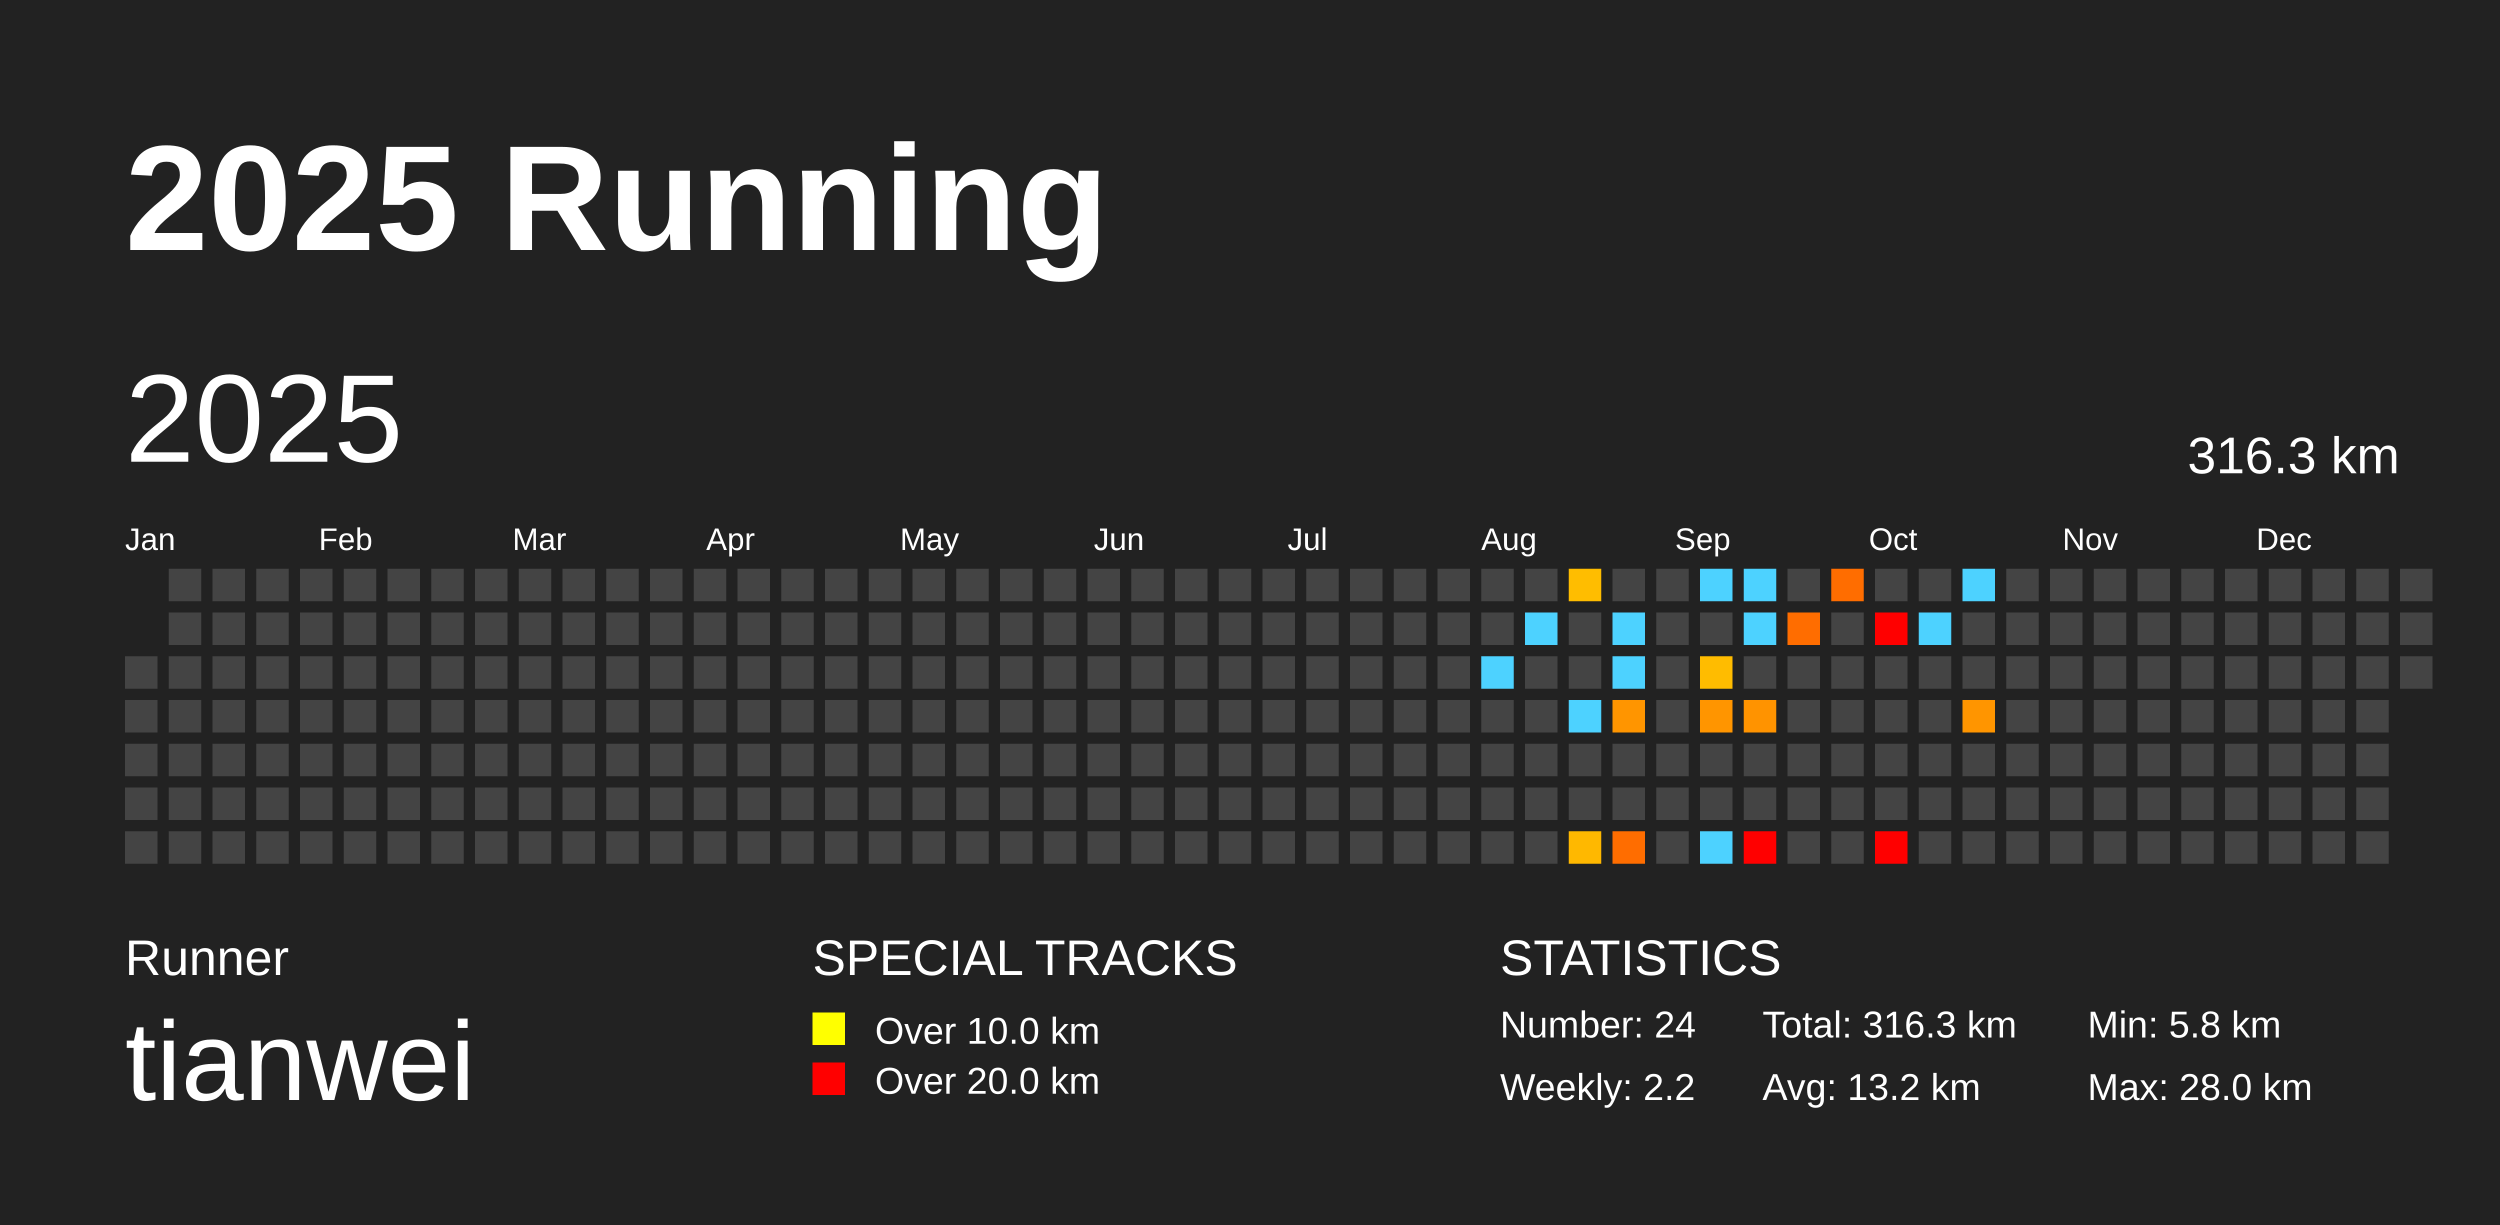
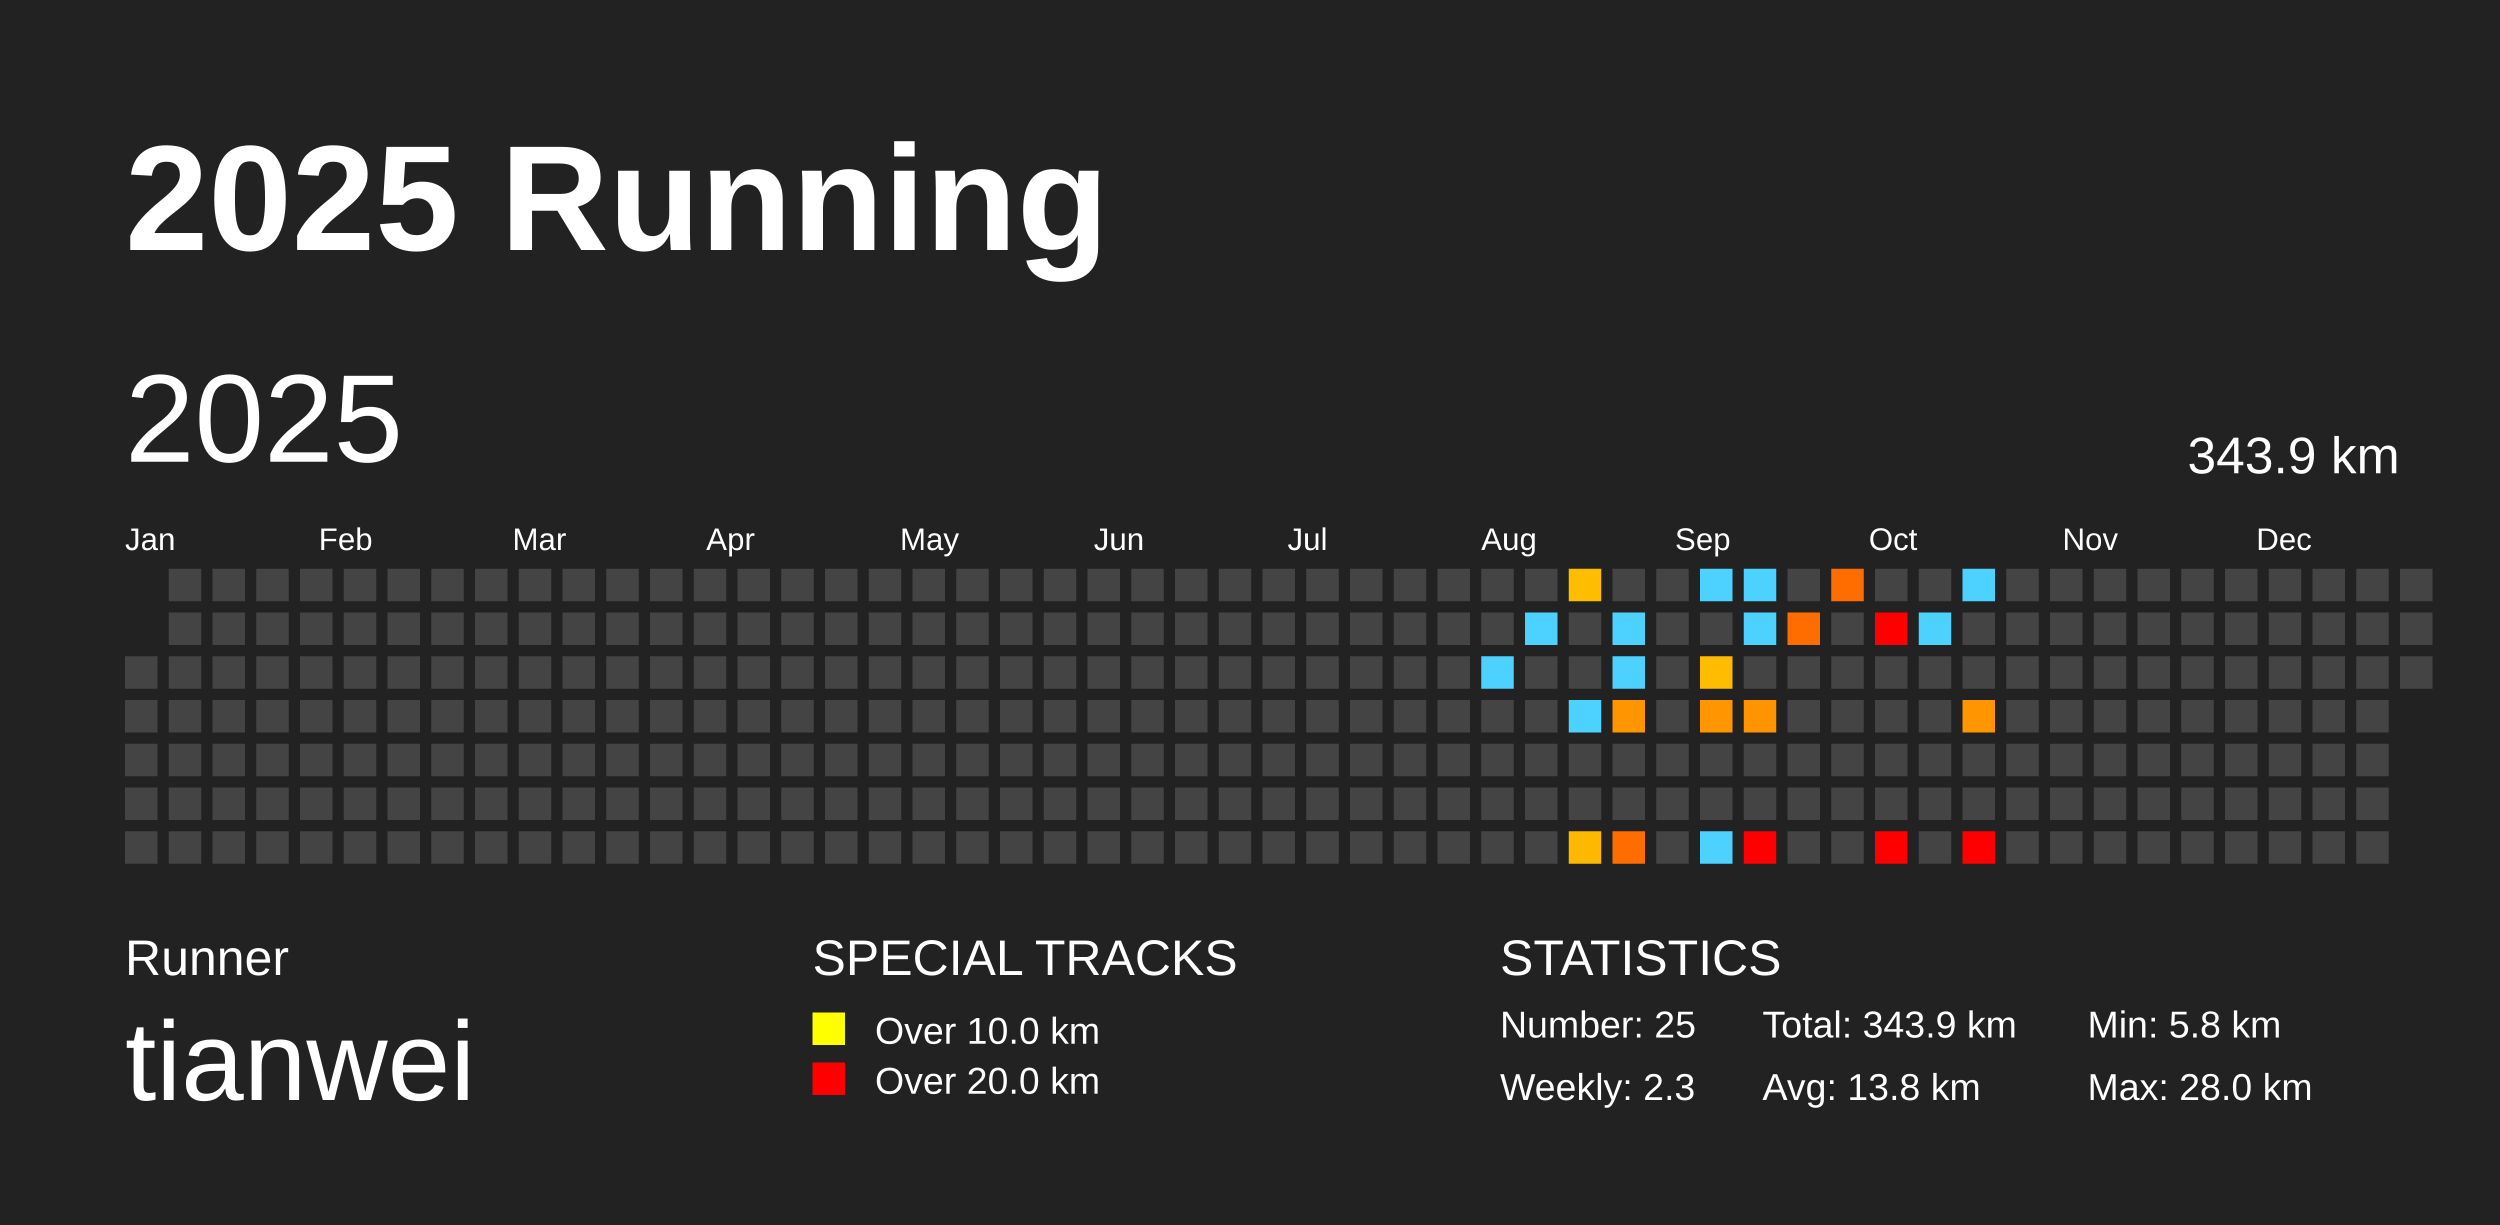
<svg xmlns="http://www.w3.org/2000/svg" baseProfile="full" height="98mm" version="1.1" viewBox="0,0,200,98" width="200mm">
  <defs />
  <rect fill="#222222" height="98" width="200" x="0" y="0" />
  <text fill="#FFFFFF" style="font-size:12px; font-family:Arial; font-weight:bold;" x="10" y="20">2025 Running</text>
  <text fill="#FFFFFF" style="font-size:4px; font-family:Arial" x="10" y="78">Runner</text>
  <text fill="#FFFFFF" style="font-size:9px; font-family:Arial" x="10" y="88">tianwei</text>
  <text fill="#FFFFFF" style="font-size:4px; font-family:Arial" x="65" y="78">SPECIAL TRACKS</text>
  <rect fill="yellow" height="2.6" width="2.6" x="65" y="81" />
  <text fill="#FFFFFF" style="font-size:3px; font-family:Arial" x="70" y="83.5">Over 10.0 km</text>
  <rect fill="red" height="2.6" width="2.6" x="65" y="85" />
  <text fill="#FFFFFF" style="font-size:3px; font-family:Arial" x="70" y="87.5">Over 20.0 km</text>
  <text fill="#FFFFFF" style="font-size:4px; font-family:Arial" x="120" y="78">STATISTICS</text>
-   <text fill="#FFFFFF" style="font-size:3px; font-family:Arial" x="120" y="83">Number: 24</text>
-   <text fill="#FFFFFF" style="font-size:3px; font-family:Arial" x="120" y="88">Weekly: 2.2</text>
-   <text fill="#FFFFFF" style="font-size:3px; font-family:Arial" x="141" y="83">Total: 316.3 km</text>
-   <text fill="#FFFFFF" style="font-size:3px; font-family:Arial" x="141" y="88">Avg: 13.2 km</text>
+   <text fill="#FFFFFF" style="font-size:3px; font-family:Arial" x="120" y="83">Number: 25</text>
+   <text fill="#FFFFFF" style="font-size:3px; font-family:Arial" x="120" y="88">Weekly: 2.3</text>
+   <text fill="#FFFFFF" style="font-size:3px; font-family:Arial" x="141" y="83">Total: 343.9 km</text>
+   <text fill="#FFFFFF" style="font-size:3px; font-family:Arial" x="141" y="88">Avg: 13.8 km</text>
  <text fill="#FFFFFF" style="font-size:3px; font-family:Arial" x="167" y="83">Min: 5.8 km</text>
  <text fill="#FFFFFF" style="font-size:3px; font-family:Arial" x="167" y="88">Max: 28.0 km</text>
  <text dominant-baseline="hanging" fill="#FFFFFF" style="font-size:10.0px; font-family:Arial;" x="10" y="30">2025</text>
-   <text dominant-baseline="hanging" fill="#FFFFFF" style="font-size:4.125px; font-family:Arial;" x="175" y="35">316.3 km</text>
+   <text dominant-baseline="hanging" fill="#FFFFFF" style="font-size:4.125px; font-family:Arial;" x="175" y="35">343.9 km</text>
  <text fill="#FFFFFF" style="font-size:2.5px; font-family:Arial" x="10.0" y="44">Jan</text>
  <text fill="#FFFFFF" style="font-size:2.5px; font-family:Arial" x="25.5" y="44">Feb</text>
  <text fill="#FFFFFF" style="font-size:2.5px; font-family:Arial" x="41.0" y="44">Mar</text>
  <text fill="#FFFFFF" style="font-size:2.5px; font-family:Arial" x="56.5" y="44">Apr</text>
  <text fill="#FFFFFF" style="font-size:2.5px; font-family:Arial" x="72.0" y="44">May</text>
  <text fill="#FFFFFF" style="font-size:2.5px; font-family:Arial" x="87.5" y="44">Jun</text>
  <text fill="#FFFFFF" style="font-size:2.5px; font-family:Arial" x="103.0" y="44">Jul</text>
  <text fill="#FFFFFF" style="font-size:2.5px; font-family:Arial" x="118.5" y="44">Aug</text>
  <text fill="#FFFFFF" style="font-size:2.5px; font-family:Arial" x="134.0" y="44">Sep</text>
  <text fill="#FFFFFF" style="font-size:2.5px; font-family:Arial" x="149.5" y="44">Oct</text>
  <text fill="#FFFFFF" style="font-size:2.5px; font-family:Arial" x="165.0" y="44">Nov</text>
  <text fill="#FFFFFF" style="font-size:2.5px; font-family:Arial" x="180.5" y="44">Dec</text>
  <rect fill="#444444" height="2.6" width="2.6" x="10.0" y="52.5" />
  <rect fill="#444444" height="2.6" width="2.6" x="10.0" y="56.0" />
  <rect fill="#444444" height="2.6" width="2.6" x="10.0" y="59.5" />
  <rect fill="#444444" height="2.6" width="2.6" x="10.0" y="63.0" />
  <rect fill="#444444" height="2.6" width="2.6" x="10.0" y="66.5" />
  <rect fill="#444444" height="2.6" width="2.6" x="13.5" y="45.5" />
  <rect fill="#444444" height="2.6" width="2.6" x="13.5" y="49.0" />
  <rect fill="#444444" height="2.6" width="2.6" x="13.5" y="52.5" />
  <rect fill="#444444" height="2.6" width="2.6" x="13.5" y="56.0" />
  <rect fill="#444444" height="2.6" width="2.6" x="13.5" y="59.5" />
  <rect fill="#444444" height="2.6" width="2.6" x="13.5" y="63.0" />
  <rect fill="#444444" height="2.6" width="2.6" x="13.5" y="66.5" />
  <rect fill="#444444" height="2.6" width="2.6" x="17.0" y="45.5" />
  <rect fill="#444444" height="2.6" width="2.6" x="17.0" y="49.0" />
  <rect fill="#444444" height="2.6" width="2.6" x="17.0" y="52.5" />
  <rect fill="#444444" height="2.6" width="2.6" x="17.0" y="56.0" />
  <rect fill="#444444" height="2.6" width="2.6" x="17.0" y="59.5" />
  <rect fill="#444444" height="2.6" width="2.6" x="17.0" y="63.0" />
  <rect fill="#444444" height="2.6" width="2.6" x="17.0" y="66.5" />
  <rect fill="#444444" height="2.6" width="2.6" x="20.5" y="45.5" />
  <rect fill="#444444" height="2.6" width="2.6" x="20.5" y="49.0" />
  <rect fill="#444444" height="2.6" width="2.6" x="20.5" y="52.5" />
  <rect fill="#444444" height="2.6" width="2.6" x="20.5" y="56.0" />
  <rect fill="#444444" height="2.6" width="2.6" x="20.5" y="59.5" />
  <rect fill="#444444" height="2.6" width="2.6" x="20.5" y="63.0" />
  <rect fill="#444444" height="2.6" width="2.6" x="20.5" y="66.5" />
  <rect fill="#444444" height="2.6" width="2.6" x="24.0" y="45.5" />
  <rect fill="#444444" height="2.6" width="2.6" x="24.0" y="49.0" />
  <rect fill="#444444" height="2.6" width="2.6" x="24.0" y="52.5" />
  <rect fill="#444444" height="2.6" width="2.6" x="24.0" y="56.0" />
  <rect fill="#444444" height="2.6" width="2.6" x="24.0" y="59.5" />
  <rect fill="#444444" height="2.6" width="2.6" x="24.0" y="63.0" />
  <rect fill="#444444" height="2.6" width="2.6" x="24.0" y="66.5" />
  <rect fill="#444444" height="2.6" width="2.6" x="27.5" y="45.5" />
  <rect fill="#444444" height="2.6" width="2.6" x="27.5" y="49.0" />
  <rect fill="#444444" height="2.6" width="2.6" x="27.5" y="52.5" />
  <rect fill="#444444" height="2.6" width="2.6" x="27.5" y="56.0" />
  <rect fill="#444444" height="2.6" width="2.6" x="27.5" y="59.5" />
  <rect fill="#444444" height="2.6" width="2.6" x="27.5" y="63.0" />
  <rect fill="#444444" height="2.6" width="2.6" x="27.5" y="66.5" />
  <rect fill="#444444" height="2.6" width="2.6" x="31.0" y="45.5" />
  <rect fill="#444444" height="2.6" width="2.6" x="31.0" y="49.0" />
  <rect fill="#444444" height="2.6" width="2.6" x="31.0" y="52.5" />
  <rect fill="#444444" height="2.6" width="2.6" x="31.0" y="56.0" />
  <rect fill="#444444" height="2.6" width="2.6" x="31.0" y="59.5" />
  <rect fill="#444444" height="2.6" width="2.6" x="31.0" y="63.0" />
  <rect fill="#444444" height="2.6" width="2.6" x="31.0" y="66.5" />
  <rect fill="#444444" height="2.6" width="2.6" x="34.5" y="45.5" />
  <rect fill="#444444" height="2.6" width="2.6" x="34.5" y="49.0" />
  <rect fill="#444444" height="2.6" width="2.6" x="34.5" y="52.5" />
  <rect fill="#444444" height="2.6" width="2.6" x="34.5" y="56.0" />
  <rect fill="#444444" height="2.6" width="2.6" x="34.5" y="59.5" />
  <rect fill="#444444" height="2.6" width="2.6" x="34.5" y="63.0" />
  <rect fill="#444444" height="2.6" width="2.6" x="34.5" y="66.5" />
  <rect fill="#444444" height="2.6" width="2.6" x="38.0" y="45.5" />
  <rect fill="#444444" height="2.6" width="2.6" x="38.0" y="49.0" />
  <rect fill="#444444" height="2.6" width="2.6" x="38.0" y="52.5" />
  <rect fill="#444444" height="2.6" width="2.6" x="38.0" y="56.0" />
  <rect fill="#444444" height="2.6" width="2.6" x="38.0" y="59.5" />
  <rect fill="#444444" height="2.6" width="2.6" x="38.0" y="63.0" />
  <rect fill="#444444" height="2.6" width="2.6" x="38.0" y="66.5" />
  <rect fill="#444444" height="2.6" width="2.6" x="41.5" y="45.5" />
  <rect fill="#444444" height="2.6" width="2.6" x="41.5" y="49.0" />
  <rect fill="#444444" height="2.6" width="2.6" x="41.5" y="52.5" />
  <rect fill="#444444" height="2.6" width="2.6" x="41.5" y="56.0" />
  <rect fill="#444444" height="2.6" width="2.6" x="41.5" y="59.5" />
  <rect fill="#444444" height="2.6" width="2.6" x="41.5" y="63.0" />
  <rect fill="#444444" height="2.6" width="2.6" x="41.5" y="66.5" />
  <rect fill="#444444" height="2.6" width="2.6" x="45.0" y="45.5" />
  <rect fill="#444444" height="2.6" width="2.6" x="45.0" y="49.0" />
  <rect fill="#444444" height="2.6" width="2.6" x="45.0" y="52.5" />
  <rect fill="#444444" height="2.6" width="2.6" x="45.0" y="56.0" />
  <rect fill="#444444" height="2.6" width="2.6" x="45.0" y="59.5" />
  <rect fill="#444444" height="2.6" width="2.6" x="45.0" y="63.0" />
  <rect fill="#444444" height="2.6" width="2.6" x="45.0" y="66.5" />
  <rect fill="#444444" height="2.6" width="2.6" x="48.5" y="45.5" />
  <rect fill="#444444" height="2.6" width="2.6" x="48.5" y="49.0" />
  <rect fill="#444444" height="2.6" width="2.6" x="48.5" y="52.5" />
  <rect fill="#444444" height="2.6" width="2.6" x="48.5" y="56.0" />
  <rect fill="#444444" height="2.6" width="2.6" x="48.5" y="59.5" />
  <rect fill="#444444" height="2.6" width="2.6" x="48.5" y="63.0" />
  <rect fill="#444444" height="2.6" width="2.6" x="48.5" y="66.5" />
  <rect fill="#444444" height="2.6" width="2.6" x="52.0" y="45.5" />
  <rect fill="#444444" height="2.6" width="2.6" x="52.0" y="49.0" />
  <rect fill="#444444" height="2.6" width="2.6" x="52.0" y="52.5" />
  <rect fill="#444444" height="2.6" width="2.6" x="52.0" y="56.0" />
  <rect fill="#444444" height="2.6" width="2.6" x="52.0" y="59.5" />
  <rect fill="#444444" height="2.6" width="2.6" x="52.0" y="63.0" />
  <rect fill="#444444" height="2.6" width="2.6" x="52.0" y="66.5" />
  <rect fill="#444444" height="2.6" width="2.6" x="55.5" y="45.5" />
  <rect fill="#444444" height="2.6" width="2.6" x="55.5" y="49.0" />
  <rect fill="#444444" height="2.6" width="2.6" x="55.5" y="52.5" />
  <rect fill="#444444" height="2.6" width="2.6" x="55.5" y="56.0" />
  <rect fill="#444444" height="2.6" width="2.6" x="55.5" y="59.5" />
  <rect fill="#444444" height="2.6" width="2.6" x="55.5" y="63.0" />
  <rect fill="#444444" height="2.6" width="2.6" x="55.5" y="66.5" />
  <rect fill="#444444" height="2.6" width="2.6" x="59.0" y="45.5" />
  <rect fill="#444444" height="2.6" width="2.6" x="59.0" y="49.0" />
  <rect fill="#444444" height="2.6" width="2.6" x="59.0" y="52.5" />
  <rect fill="#444444" height="2.6" width="2.6" x="59.0" y="56.0" />
  <rect fill="#444444" height="2.6" width="2.6" x="59.0" y="59.5" />
  <rect fill="#444444" height="2.6" width="2.6" x="59.0" y="63.0" />
  <rect fill="#444444" height="2.6" width="2.6" x="59.0" y="66.5" />
  <rect fill="#444444" height="2.6" width="2.6" x="62.5" y="45.5" />
  <rect fill="#444444" height="2.6" width="2.6" x="62.5" y="49.0" />
  <rect fill="#444444" height="2.6" width="2.6" x="62.5" y="52.5" />
  <rect fill="#444444" height="2.6" width="2.6" x="62.5" y="56.0" />
  <rect fill="#444444" height="2.6" width="2.6" x="62.5" y="59.5" />
  <rect fill="#444444" height="2.6" width="2.6" x="62.5" y="63.0" />
  <rect fill="#444444" height="2.6" width="2.6" x="62.5" y="66.5" />
  <rect fill="#444444" height="2.6" width="2.6" x="66.0" y="45.5" />
  <rect fill="#444444" height="2.6" width="2.6" x="66.0" y="49.0" />
  <rect fill="#444444" height="2.6" width="2.6" x="66.0" y="52.5" />
  <rect fill="#444444" height="2.6" width="2.6" x="66.0" y="56.0" />
  <rect fill="#444444" height="2.6" width="2.6" x="66.0" y="59.5" />
  <rect fill="#444444" height="2.6" width="2.6" x="66.0" y="63.0" />
  <rect fill="#444444" height="2.6" width="2.6" x="66.0" y="66.5" />
  <rect fill="#444444" height="2.6" width="2.6" x="69.5" y="45.5" />
  <rect fill="#444444" height="2.6" width="2.6" x="69.5" y="49.0" />
  <rect fill="#444444" height="2.6" width="2.6" x="69.5" y="52.5" />
  <rect fill="#444444" height="2.6" width="2.6" x="69.5" y="56.0" />
  <rect fill="#444444" height="2.6" width="2.6" x="69.5" y="59.5" />
  <rect fill="#444444" height="2.6" width="2.6" x="69.5" y="63.0" />
  <rect fill="#444444" height="2.6" width="2.6" x="69.5" y="66.5" />
  <rect fill="#444444" height="2.6" width="2.6" x="73.0" y="45.5" />
  <rect fill="#444444" height="2.6" width="2.6" x="73.0" y="49.0" />
  <rect fill="#444444" height="2.6" width="2.6" x="73.0" y="52.5" />
  <rect fill="#444444" height="2.6" width="2.6" x="73.0" y="56.0" />
  <rect fill="#444444" height="2.6" width="2.6" x="73.0" y="59.5" />
  <rect fill="#444444" height="2.6" width="2.6" x="73.0" y="63.0" />
  <rect fill="#444444" height="2.6" width="2.6" x="73.0" y="66.5" />
  <rect fill="#444444" height="2.6" width="2.6" x="76.5" y="45.5" />
  <rect fill="#444444" height="2.6" width="2.6" x="76.5" y="49.0" />
  <rect fill="#444444" height="2.6" width="2.6" x="76.5" y="52.5" />
  <rect fill="#444444" height="2.6" width="2.6" x="76.5" y="56.0" />
  <rect fill="#444444" height="2.6" width="2.6" x="76.5" y="59.5" />
  <rect fill="#444444" height="2.6" width="2.6" x="76.5" y="63.0" />
  <rect fill="#444444" height="2.6" width="2.6" x="76.5" y="66.5" />
  <rect fill="#444444" height="2.6" width="2.6" x="80.0" y="45.5" />
  <rect fill="#444444" height="2.6" width="2.6" x="80.0" y="49.0" />
  <rect fill="#444444" height="2.6" width="2.6" x="80.0" y="52.5" />
  <rect fill="#444444" height="2.6" width="2.6" x="80.0" y="56.0" />
  <rect fill="#444444" height="2.6" width="2.6" x="80.0" y="59.5" />
  <rect fill="#444444" height="2.6" width="2.6" x="80.0" y="63.0" />
  <rect fill="#444444" height="2.6" width="2.6" x="80.0" y="66.5" />
  <rect fill="#444444" height="2.6" width="2.6" x="83.5" y="45.5" />
  <rect fill="#444444" height="2.6" width="2.6" x="83.5" y="49.0" />
  <rect fill="#444444" height="2.6" width="2.6" x="83.5" y="52.5" />
  <rect fill="#444444" height="2.6" width="2.6" x="83.5" y="56.0" />
  <rect fill="#444444" height="2.6" width="2.6" x="83.5" y="59.5" />
  <rect fill="#444444" height="2.6" width="2.6" x="83.5" y="63.0" />
  <rect fill="#444444" height="2.6" width="2.6" x="83.5" y="66.5" />
  <rect fill="#444444" height="2.6" width="2.6" x="87.0" y="45.5" />
  <rect fill="#444444" height="2.6" width="2.6" x="87.0" y="49.0" />
  <rect fill="#444444" height="2.6" width="2.6" x="87.0" y="52.5" />
  <rect fill="#444444" height="2.6" width="2.6" x="87.0" y="56.0" />
  <rect fill="#444444" height="2.6" width="2.6" x="87.0" y="59.5" />
  <rect fill="#444444" height="2.6" width="2.6" x="87.0" y="63.0" />
  <rect fill="#444444" height="2.6" width="2.6" x="87.0" y="66.5" />
  <rect fill="#444444" height="2.6" width="2.6" x="90.5" y="45.5" />
  <rect fill="#444444" height="2.6" width="2.6" x="90.5" y="49.0" />
  <rect fill="#444444" height="2.6" width="2.6" x="90.5" y="52.5" />
  <rect fill="#444444" height="2.6" width="2.6" x="90.5" y="56.0" />
  <rect fill="#444444" height="2.6" width="2.6" x="90.5" y="59.5" />
  <rect fill="#444444" height="2.6" width="2.6" x="90.5" y="63.0" />
  <rect fill="#444444" height="2.6" width="2.6" x="90.5" y="66.5" />
  <rect fill="#444444" height="2.6" width="2.6" x="94.0" y="45.5" />
  <rect fill="#444444" height="2.6" width="2.6" x="94.0" y="49.0" />
  <rect fill="#444444" height="2.6" width="2.6" x="94.0" y="52.5" />
  <rect fill="#444444" height="2.6" width="2.6" x="94.0" y="56.0" />
  <rect fill="#444444" height="2.6" width="2.6" x="94.0" y="59.5" />
  <rect fill="#444444" height="2.6" width="2.6" x="94.0" y="63.0" />
  <rect fill="#444444" height="2.6" width="2.6" x="94.0" y="66.5" />
  <rect fill="#444444" height="2.6" width="2.6" x="97.5" y="45.5" />
  <rect fill="#444444" height="2.6" width="2.6" x="97.5" y="49.0" />
  <rect fill="#444444" height="2.6" width="2.6" x="97.5" y="52.5" />
  <rect fill="#444444" height="2.6" width="2.6" x="97.5" y="56.0" />
  <rect fill="#444444" height="2.6" width="2.6" x="97.5" y="59.5" />
  <rect fill="#444444" height="2.6" width="2.6" x="97.5" y="63.0" />
  <rect fill="#444444" height="2.6" width="2.6" x="97.5" y="66.5" />
  <rect fill="#444444" height="2.6" width="2.6" x="101.0" y="45.5" />
  <rect fill="#444444" height="2.6" width="2.6" x="101.0" y="49.0" />
  <rect fill="#444444" height="2.6" width="2.6" x="101.0" y="52.5" />
  <rect fill="#444444" height="2.6" width="2.6" x="101.0" y="56.0" />
  <rect fill="#444444" height="2.6" width="2.6" x="101.0" y="59.5" />
  <rect fill="#444444" height="2.6" width="2.6" x="101.0" y="63.0" />
  <rect fill="#444444" height="2.6" width="2.6" x="101.0" y="66.5" />
  <rect fill="#444444" height="2.6" width="2.6" x="104.5" y="45.5" />
  <rect fill="#444444" height="2.6" width="2.6" x="104.5" y="49.0" />
  <rect fill="#444444" height="2.6" width="2.6" x="104.5" y="52.5" />
  <rect fill="#444444" height="2.6" width="2.6" x="104.5" y="56.0" />
  <rect fill="#444444" height="2.6" width="2.6" x="104.5" y="59.5" />
  <rect fill="#444444" height="2.6" width="2.6" x="104.5" y="63.0" />
  <rect fill="#444444" height="2.6" width="2.6" x="104.5" y="66.5" />
  <rect fill="#444444" height="2.6" width="2.6" x="108.0" y="45.5" />
  <rect fill="#444444" height="2.6" width="2.6" x="108.0" y="49.0" />
  <rect fill="#444444" height="2.6" width="2.6" x="108.0" y="52.5" />
  <rect fill="#444444" height="2.6" width="2.6" x="108.0" y="56.0" />
  <rect fill="#444444" height="2.6" width="2.6" x="108.0" y="59.5" />
  <rect fill="#444444" height="2.6" width="2.6" x="108.0" y="63.0" />
  <rect fill="#444444" height="2.6" width="2.6" x="108.0" y="66.5" />
  <rect fill="#444444" height="2.6" width="2.6" x="111.5" y="45.5" />
  <rect fill="#444444" height="2.6" width="2.6" x="111.5" y="49.0" />
  <rect fill="#444444" height="2.6" width="2.6" x="111.5" y="52.5" />
  <rect fill="#444444" height="2.6" width="2.6" x="111.5" y="56.0" />
  <rect fill="#444444" height="2.6" width="2.6" x="111.5" y="59.5" />
  <rect fill="#444444" height="2.6" width="2.6" x="111.5" y="63.0" />
  <rect fill="#444444" height="2.6" width="2.6" x="111.5" y="66.5" />
  <rect fill="#444444" height="2.6" width="2.6" x="115.0" y="45.5" />
  <rect fill="#444444" height="2.6" width="2.6" x="115.0" y="49.0" />
  <rect fill="#444444" height="2.6" width="2.6" x="115.0" y="52.5" />
  <rect fill="#444444" height="2.6" width="2.6" x="115.0" y="56.0" />
  <rect fill="#444444" height="2.6" width="2.6" x="115.0" y="59.5" />
  <rect fill="#444444" height="2.6" width="2.6" x="115.0" y="63.0" />
  <rect fill="#444444" height="2.6" width="2.6" x="115.0" y="66.5" />
  <rect fill="#444444" height="2.6" width="2.6" x="118.5" y="45.5" />
  <rect fill="#444444" height="2.6" width="2.6" x="118.5" y="49.0" />
  <rect fill="#4dd2ff" height="2.6" width="2.6" x="118.5" y="52.5" />
  <rect fill="#444444" height="2.6" width="2.6" x="118.5" y="56.0" />
  <rect fill="#444444" height="2.6" width="2.6" x="118.5" y="59.5" />
  <rect fill="#444444" height="2.6" width="2.6" x="118.5" y="63.0" />
  <rect fill="#444444" height="2.6" width="2.6" x="118.5" y="66.5" />
  <rect fill="#444444" height="2.6" width="2.6" x="122.0" y="45.5" />
  <rect fill="#4dd2ff" height="2.6" width="2.6" x="122.0" y="49.0" />
  <rect fill="#444444" height="2.6" width="2.6" x="122.0" y="52.5" />
  <rect fill="#444444" height="2.6" width="2.6" x="122.0" y="56.0" />
  <rect fill="#444444" height="2.6" width="2.6" x="122.0" y="59.5" />
  <rect fill="#444444" height="2.6" width="2.6" x="122.0" y="63.0" />
  <rect fill="#444444" height="2.6" width="2.6" x="122.0" y="66.5" />
  <rect fill="#ffbd00" height="2.6" width="2.6" x="125.5" y="45.5" />
  <rect fill="#444444" height="2.6" width="2.6" x="125.5" y="49.0" />
  <rect fill="#444444" height="2.6" width="2.6" x="125.5" y="52.5" />
  <rect fill="#4dd2ff" height="2.6" width="2.6" x="125.5" y="56.0" />
  <rect fill="#444444" height="2.6" width="2.6" x="125.5" y="59.5" />
  <rect fill="#444444" height="2.6" width="2.6" x="125.5" y="63.0" />
  <rect fill="#ffb800" height="2.6" width="2.6" x="125.5" y="66.5" />
  <rect fill="#444444" height="2.6" width="2.6" x="129.0" y="45.5" />
  <rect fill="#4dd2ff" height="2.6" width="2.6" x="129.0" y="49.0" />
  <rect fill="#4dd2ff" height="2.6" width="2.6" x="129.0" y="52.5" />
  <rect fill="#ff9500" height="2.6" width="2.6" x="129.0" y="56.0" />
  <rect fill="#444444" height="2.6" width="2.6" x="129.0" y="59.5" />
  <rect fill="#444444" height="2.6" width="2.6" x="129.0" y="63.0" />
  <rect fill="#ff6d00" height="2.6" width="2.6" x="129.0" y="66.5" />
  <rect fill="#444444" height="2.6" width="2.6" x="132.5" y="45.5" />
  <rect fill="#444444" height="2.6" width="2.6" x="132.5" y="49.0" />
  <rect fill="#444444" height="2.6" width="2.6" x="132.5" y="52.5" />
  <rect fill="#444444" height="2.6" width="2.6" x="132.5" y="56.0" />
  <rect fill="#444444" height="2.6" width="2.6" x="132.5" y="59.5" />
  <rect fill="#444444" height="2.6" width="2.6" x="132.5" y="63.0" />
  <rect fill="#444444" height="2.6" width="2.6" x="132.5" y="66.5" />
  <rect fill="#4dd2ff" height="2.6" width="2.6" x="136.0" y="45.5" />
  <rect fill="#444444" height="2.6" width="2.6" x="136.0" y="49.0" />
  <rect fill="#ffbc00" height="2.6" width="2.6" x="136.0" y="52.5" />
  <rect fill="#ff9500" height="2.6" width="2.6" x="136.0" y="56.0" />
  <rect fill="#444444" height="2.6" width="2.6" x="136.0" y="59.5" />
  <rect fill="#444444" height="2.6" width="2.6" x="136.0" y="63.0" />
  <rect fill="#4dd2ff" height="2.6" width="2.6" x="136.0" y="66.5" />
  <rect fill="#4dd2ff" height="2.6" width="2.6" x="139.5" y="45.5" />
  <rect fill="#4dd2ff" height="2.6" width="2.6" x="139.5" y="49.0" />
  <rect fill="#444444" height="2.6" width="2.6" x="139.5" y="52.5" />
  <rect fill="#ff9300" height="2.6" width="2.6" x="139.5" y="56.0" />
  <rect fill="#444444" height="2.6" width="2.6" x="139.5" y="59.5" />
  <rect fill="#444444" height="2.6" width="2.6" x="139.5" y="63.0" />
  <rect fill="red" height="2.6" width="2.6" x="139.5" y="66.5" />
  <rect fill="#444444" height="2.6" width="2.6" x="143.0" y="45.5" />
  <rect fill="#ff6d00" height="2.6" width="2.6" x="143.0" y="49.0" />
  <rect fill="#444444" height="2.6" width="2.6" x="143.0" y="52.5" />
  <rect fill="#444444" height="2.6" width="2.6" x="143.0" y="56.0" />
  <rect fill="#444444" height="2.6" width="2.6" x="143.0" y="59.5" />
  <rect fill="#444444" height="2.6" width="2.6" x="143.0" y="63.0" />
  <rect fill="#444444" height="2.6" width="2.6" x="143.0" y="66.5" />
  <rect fill="#ff6d00" height="2.6" width="2.6" x="146.5" y="45.5" />
  <rect fill="#444444" height="2.6" width="2.6" x="146.5" y="49.0" />
  <rect fill="#444444" height="2.6" width="2.6" x="146.5" y="52.5" />
  <rect fill="#444444" height="2.6" width="2.6" x="146.5" y="56.0" />
  <rect fill="#444444" height="2.6" width="2.6" x="146.5" y="59.5" />
  <rect fill="#444444" height="2.6" width="2.6" x="146.5" y="63.0" />
  <rect fill="#444444" height="2.6" width="2.6" x="146.5" y="66.5" />
  <rect fill="#444444" height="2.6" width="2.6" x="150.0" y="45.5" />
  <rect fill="red" height="2.6" width="2.6" x="150.0" y="49.0" />
  <rect fill="#444444" height="2.6" width="2.6" x="150.0" y="52.5" />
  <rect fill="#444444" height="2.6" width="2.6" x="150.0" y="56.0" />
  <rect fill="#444444" height="2.6" width="2.6" x="150.0" y="59.5" />
  <rect fill="#444444" height="2.6" width="2.6" x="150.0" y="63.0" />
  <rect fill="red" height="2.6" width="2.6" x="150.0" y="66.5" />
  <rect fill="#444444" height="2.6" width="2.6" x="153.5" y="45.5" />
  <rect fill="#4dd2ff" height="2.6" width="2.6" x="153.5" y="49.0" />
  <rect fill="#444444" height="2.6" width="2.6" x="153.5" y="52.5" />
  <rect fill="#444444" height="2.6" width="2.6" x="153.5" y="56.0" />
  <rect fill="#444444" height="2.6" width="2.6" x="153.5" y="59.5" />
  <rect fill="#444444" height="2.6" width="2.6" x="153.5" y="63.0" />
  <rect fill="#444444" height="2.6" width="2.6" x="153.5" y="66.5" />
  <rect fill="#4dd2ff" height="2.6" width="2.6" x="157.0" y="45.5" />
  <rect fill="#444444" height="2.6" width="2.6" x="157.0" y="49.0" />
  <rect fill="#444444" height="2.6" width="2.6" x="157.0" y="52.5" />
  <rect fill="#ff9500" height="2.6" width="2.6" x="157.0" y="56.0" />
  <rect fill="#444444" height="2.6" width="2.6" x="157.0" y="59.5" />
  <rect fill="#444444" height="2.6" width="2.6" x="157.0" y="63.0" />
-   <rect fill="#444444" height="2.6" width="2.6" x="157.0" y="66.5" />
+   <rect fill="red" height="2.6" width="2.6" x="157.0" y="66.5" />
  <rect fill="#444444" height="2.6" width="2.6" x="160.5" y="45.5" />
  <rect fill="#444444" height="2.6" width="2.6" x="160.5" y="49.0" />
  <rect fill="#444444" height="2.6" width="2.6" x="160.5" y="52.5" />
  <rect fill="#444444" height="2.6" width="2.6" x="160.5" y="56.0" />
  <rect fill="#444444" height="2.6" width="2.6" x="160.5" y="59.5" />
  <rect fill="#444444" height="2.6" width="2.6" x="160.5" y="63.0" />
  <rect fill="#444444" height="2.6" width="2.6" x="160.5" y="66.5" />
  <rect fill="#444444" height="2.6" width="2.6" x="164.0" y="45.5" />
  <rect fill="#444444" height="2.6" width="2.6" x="164.0" y="49.0" />
  <rect fill="#444444" height="2.6" width="2.6" x="164.0" y="52.5" />
  <rect fill="#444444" height="2.6" width="2.6" x="164.0" y="56.0" />
  <rect fill="#444444" height="2.6" width="2.6" x="164.0" y="59.5" />
  <rect fill="#444444" height="2.6" width="2.6" x="164.0" y="63.0" />
  <rect fill="#444444" height="2.6" width="2.6" x="164.0" y="66.5" />
  <rect fill="#444444" height="2.6" width="2.6" x="167.5" y="45.5" />
  <rect fill="#444444" height="2.6" width="2.6" x="167.5" y="49.0" />
  <rect fill="#444444" height="2.6" width="2.6" x="167.5" y="52.5" />
  <rect fill="#444444" height="2.6" width="2.6" x="167.5" y="56.0" />
  <rect fill="#444444" height="2.6" width="2.6" x="167.5" y="59.5" />
  <rect fill="#444444" height="2.6" width="2.6" x="167.5" y="63.0" />
  <rect fill="#444444" height="2.6" width="2.6" x="167.5" y="66.5" />
  <rect fill="#444444" height="2.6" width="2.6" x="171.0" y="45.5" />
  <rect fill="#444444" height="2.6" width="2.6" x="171.0" y="49.0" />
  <rect fill="#444444" height="2.6" width="2.6" x="171.0" y="52.5" />
  <rect fill="#444444" height="2.6" width="2.6" x="171.0" y="56.0" />
  <rect fill="#444444" height="2.6" width="2.6" x="171.0" y="59.5" />
  <rect fill="#444444" height="2.6" width="2.6" x="171.0" y="63.0" />
  <rect fill="#444444" height="2.6" width="2.6" x="171.0" y="66.5" />
  <rect fill="#444444" height="2.6" width="2.6" x="174.5" y="45.5" />
  <rect fill="#444444" height="2.6" width="2.6" x="174.5" y="49.0" />
  <rect fill="#444444" height="2.6" width="2.6" x="174.5" y="52.5" />
  <rect fill="#444444" height="2.6" width="2.6" x="174.5" y="56.0" />
  <rect fill="#444444" height="2.6" width="2.6" x="174.5" y="59.5" />
  <rect fill="#444444" height="2.6" width="2.6" x="174.5" y="63.0" />
  <rect fill="#444444" height="2.6" width="2.6" x="174.5" y="66.5" />
  <rect fill="#444444" height="2.6" width="2.6" x="178.0" y="45.5" />
  <rect fill="#444444" height="2.6" width="2.6" x="178.0" y="49.0" />
  <rect fill="#444444" height="2.6" width="2.6" x="178.0" y="52.5" />
  <rect fill="#444444" height="2.6" width="2.6" x="178.0" y="56.0" />
  <rect fill="#444444" height="2.6" width="2.6" x="178.0" y="59.5" />
  <rect fill="#444444" height="2.6" width="2.6" x="178.0" y="63.0" />
  <rect fill="#444444" height="2.6" width="2.6" x="178.0" y="66.5" />
  <rect fill="#444444" height="2.6" width="2.6" x="181.5" y="45.5" />
  <rect fill="#444444" height="2.6" width="2.6" x="181.5" y="49.0" />
  <rect fill="#444444" height="2.6" width="2.6" x="181.5" y="52.5" />
  <rect fill="#444444" height="2.6" width="2.6" x="181.5" y="56.0" />
  <rect fill="#444444" height="2.6" width="2.6" x="181.5" y="59.5" />
  <rect fill="#444444" height="2.6" width="2.6" x="181.5" y="63.0" />
  <rect fill="#444444" height="2.6" width="2.6" x="181.5" y="66.5" />
  <rect fill="#444444" height="2.6" width="2.6" x="185.0" y="45.5" />
  <rect fill="#444444" height="2.6" width="2.6" x="185.0" y="49.0" />
  <rect fill="#444444" height="2.6" width="2.6" x="185.0" y="52.5" />
  <rect fill="#444444" height="2.6" width="2.6" x="185.0" y="56.0" />
  <rect fill="#444444" height="2.6" width="2.6" x="185.0" y="59.5" />
  <rect fill="#444444" height="2.6" width="2.6" x="185.0" y="63.0" />
  <rect fill="#444444" height="2.6" width="2.6" x="185.0" y="66.5" />
  <rect fill="#444444" height="2.6" width="2.6" x="188.5" y="45.5" />
  <rect fill="#444444" height="2.6" width="2.6" x="188.5" y="49.0" />
  <rect fill="#444444" height="2.6" width="2.6" x="188.5" y="52.5" />
  <rect fill="#444444" height="2.6" width="2.6" x="188.5" y="56.0" />
  <rect fill="#444444" height="2.6" width="2.6" x="188.5" y="59.5" />
  <rect fill="#444444" height="2.6" width="2.6" x="188.5" y="63.0" />
  <rect fill="#444444" height="2.6" width="2.6" x="188.5" y="66.5" />
  <rect fill="#444444" height="2.6" width="2.6" x="192.0" y="45.5" />
  <rect fill="#444444" height="2.6" width="2.6" x="192.0" y="49.0" />
  <rect fill="#444444" height="2.6" width="2.6" x="192.0" y="52.5" />
</svg>
